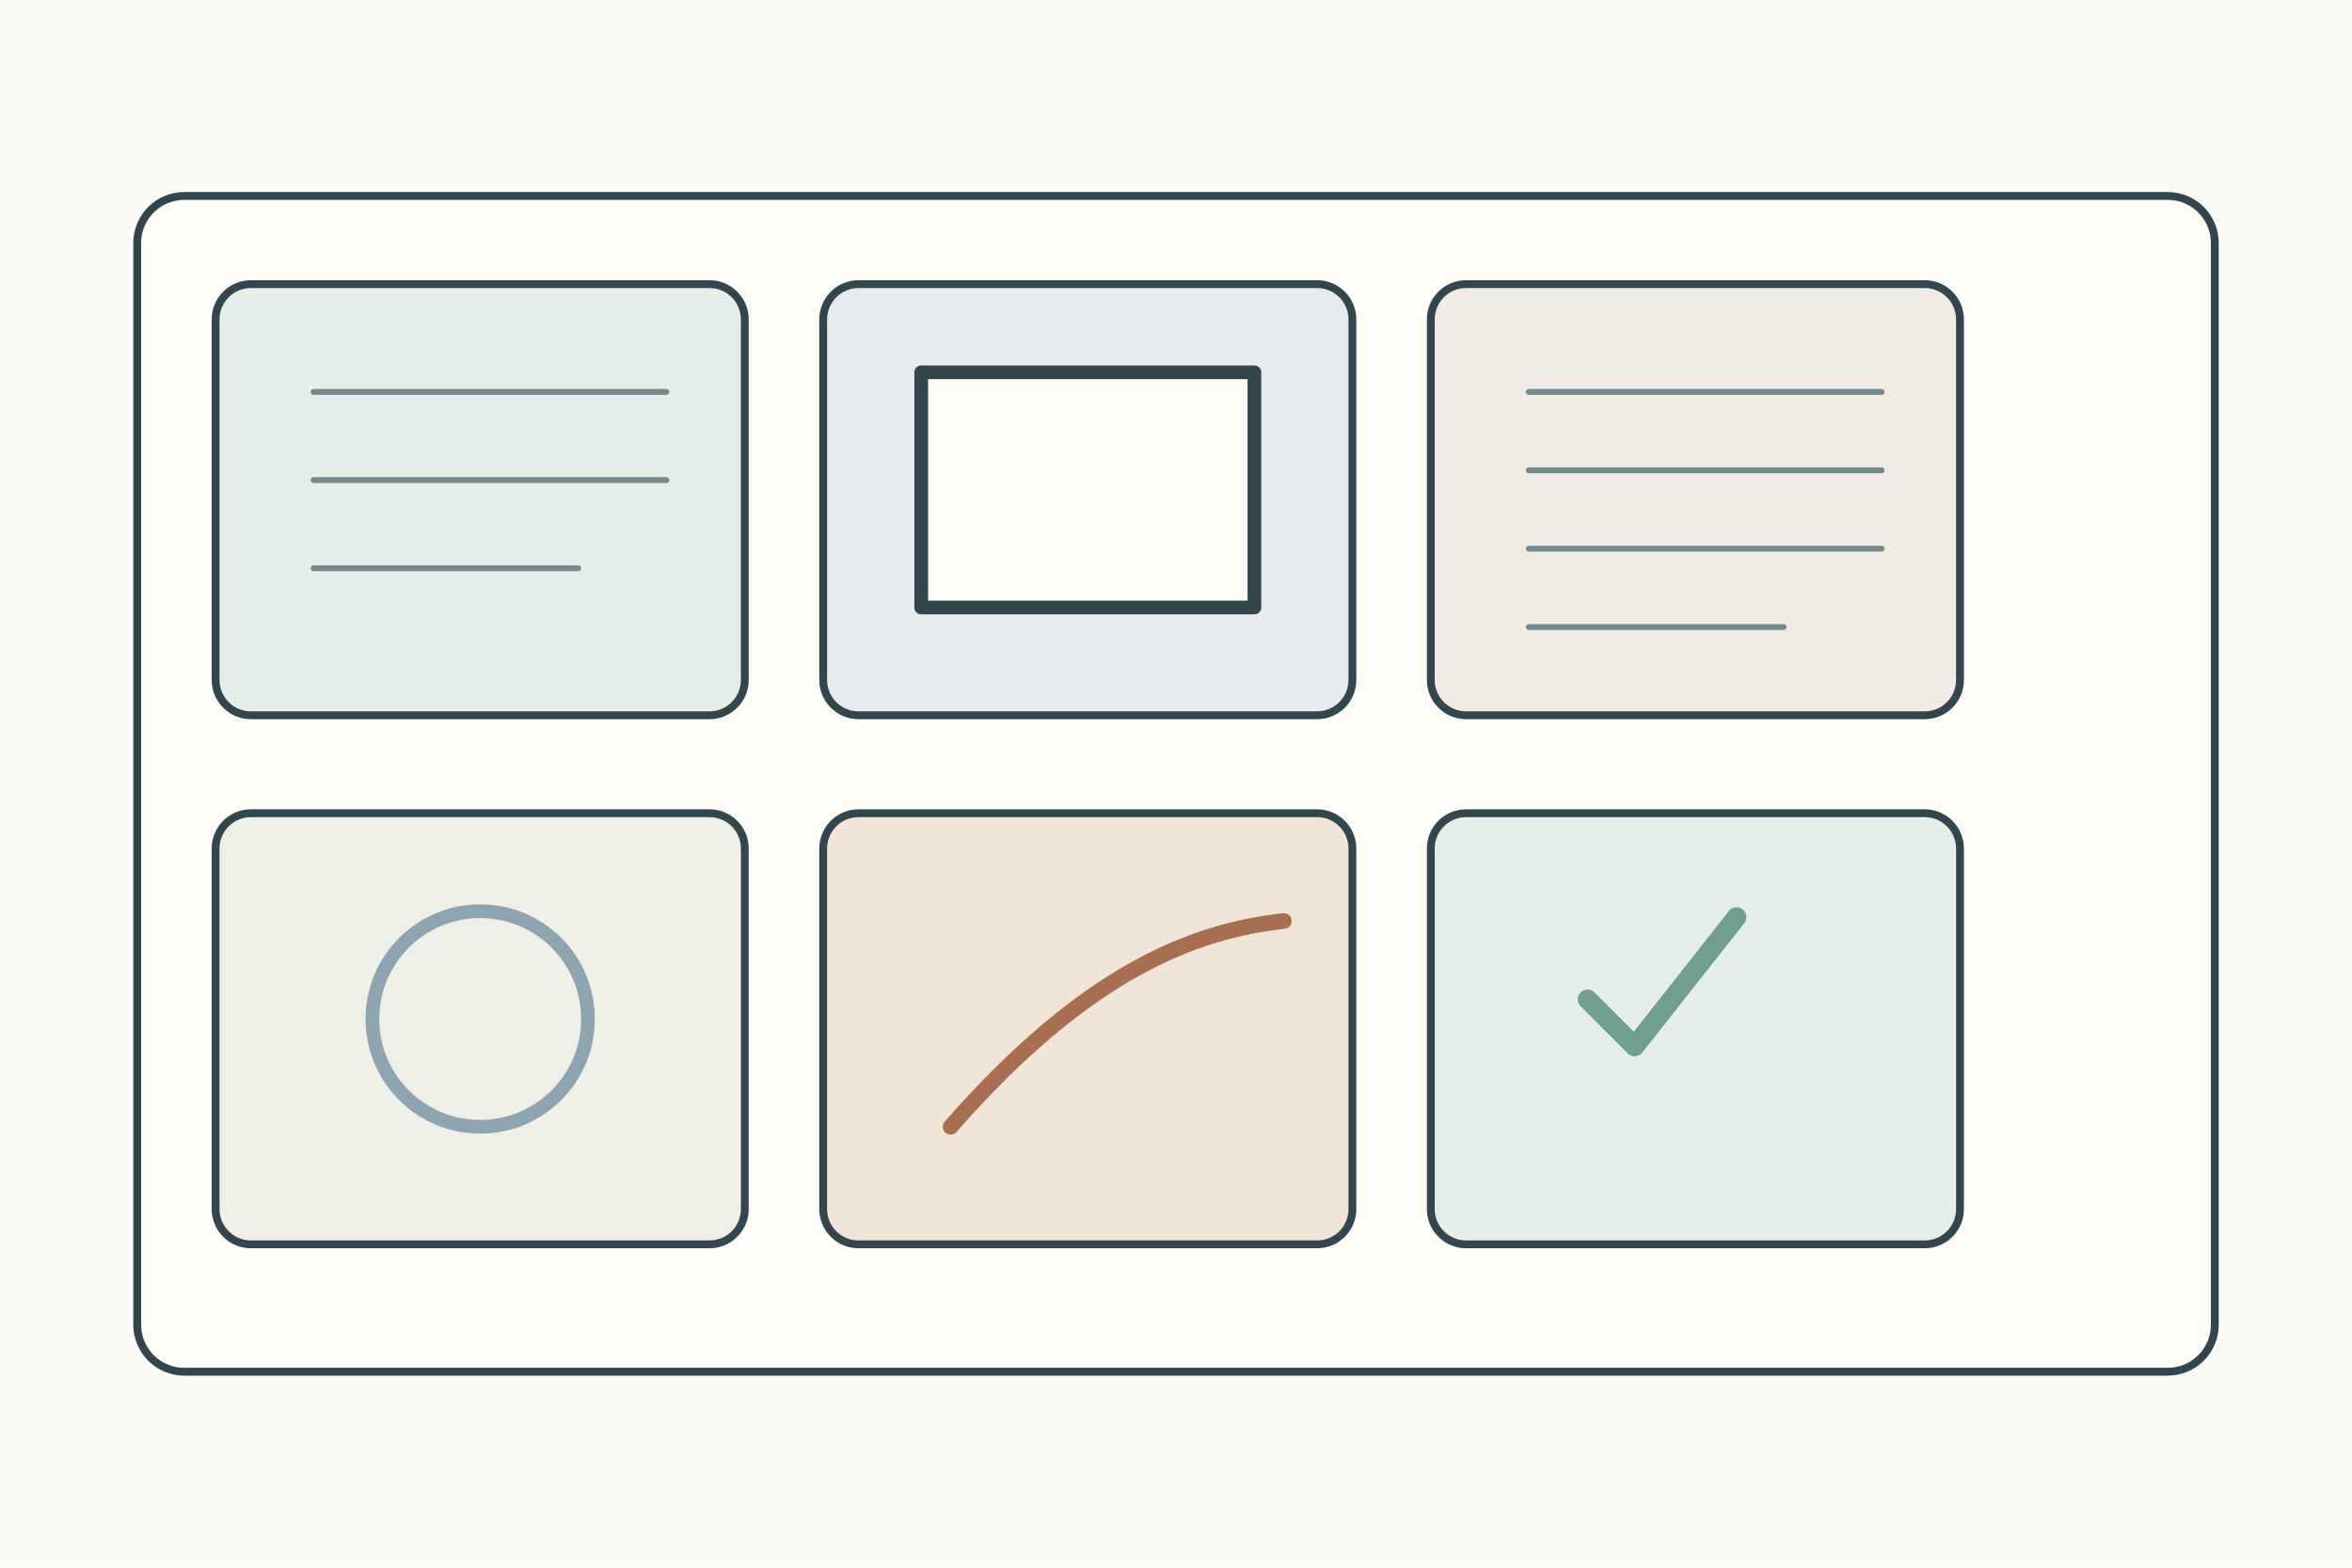
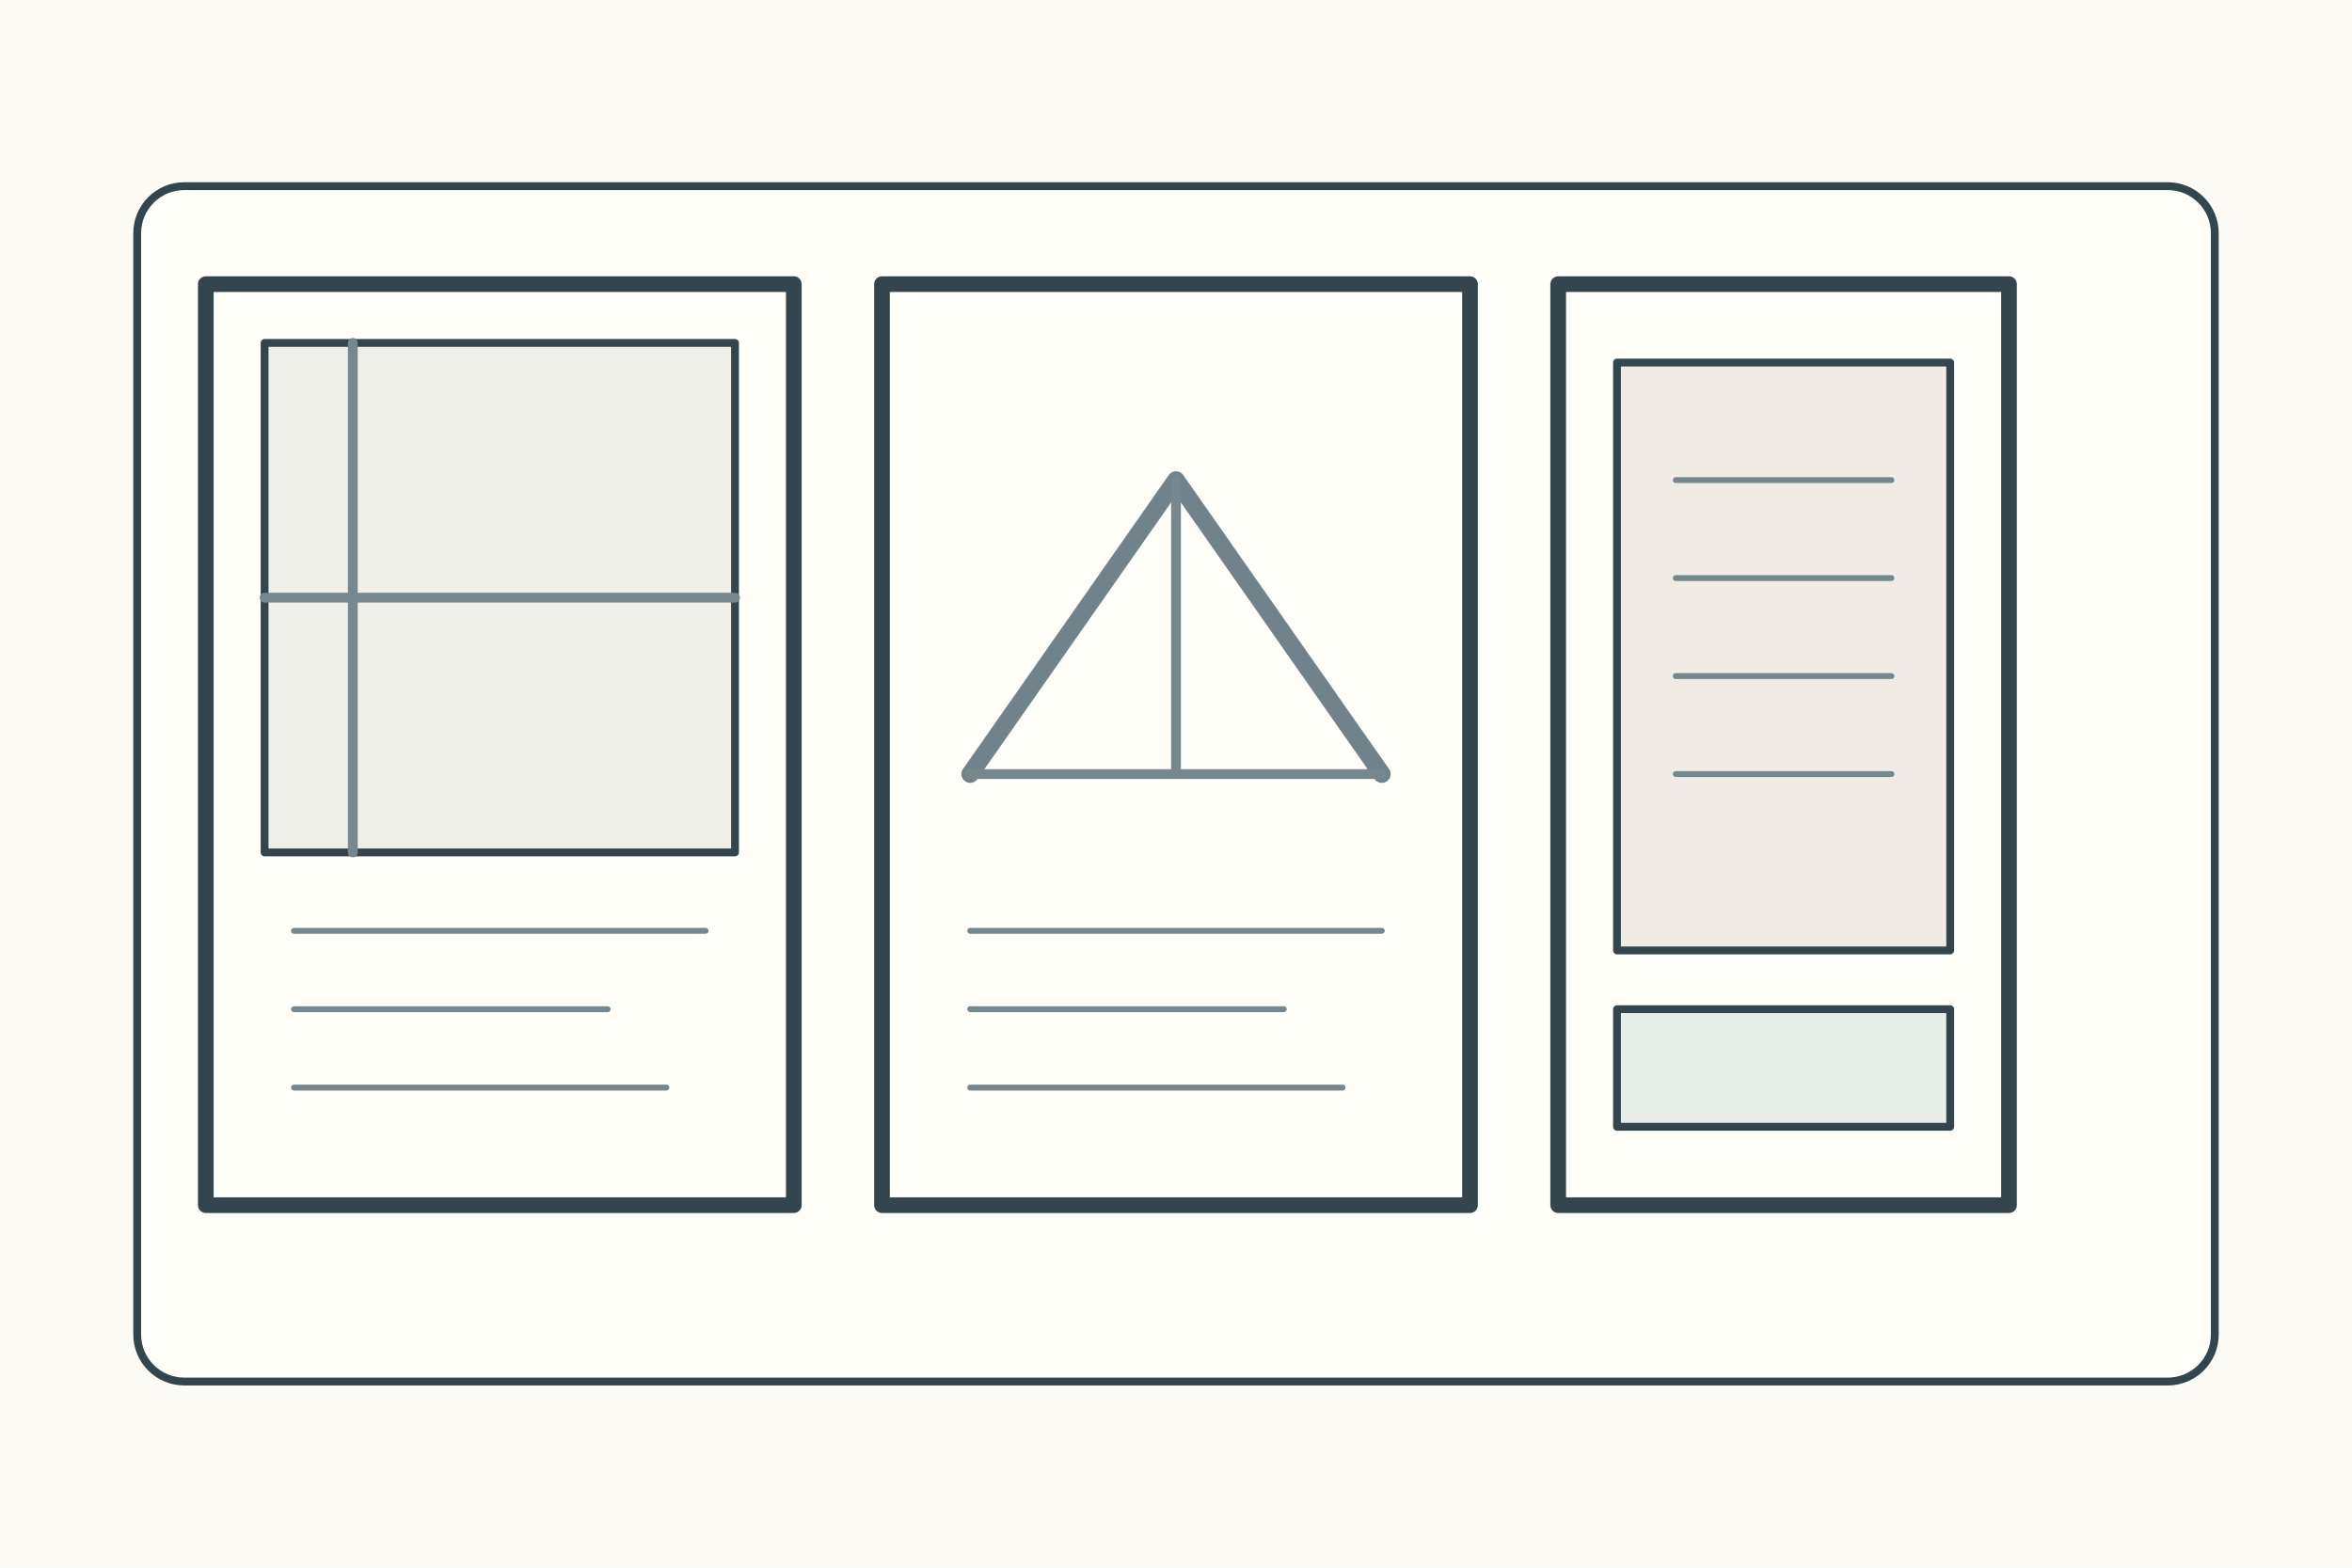
<svg xmlns="http://www.w3.org/2000/svg" width="1200" height="800">
  <rect width="1200" height="800" fill="#fbfaf4" />
  <g stroke="#34464d" stroke-width="4" fill="none" stroke-linecap="round" stroke-linejoin="round">
-     <rect x="70" y="100" width="1060" height="600" rx="24" fill="#fffef9" />
-     <g transform="translate(110 145)">
-       <g>
-         <rect width="270" height="220" rx="18" fill="#e5eee8" />
-         <path d="M50 55h180M50 100h180M50 145h135" stroke="#75888d" stroke-width="3" />
-       </g>
-       <g transform="translate(310 0)">
-         <rect width="270" height="220" rx="18" fill="#e7ebef" />
-         <rect x="50" y="45" width="170" height="120" fill="#fffef9" stroke-width="7" />
-       </g>
-       <g transform="translate(620 0)">
-         <rect width="270" height="220" rx="18" fill="#f0ece5" />
-         <path d="M50 55h180M50 95h180M50 135h180M50 175h130" stroke="#75888d" stroke-width="3" />
-       </g>
-       <g transform="translate(0 270)">
-         <rect width="270" height="220" rx="18" fill="#eef0e8" />
-         <circle cx="135" cy="105" r="55" fill="none" stroke="#8ea4b0" stroke-width="7" />
-       </g>
-       <g transform="translate(310 270)">
-         <rect width="270" height="220" rx="18" fill="#f0e5d7" />
-         <path d="M65 160c70-80 125-100 170-105" stroke="#a66f50" stroke-width="8" />
-       </g>
-       <g transform="translate(620 270)">
-         <rect width="270" height="220" rx="18" fill="#e5eee8" />
-         <path d="M80 95l24 24 52-66" stroke="#6f9f8d" stroke-width="10" />
-       </g>
+     <rect x="70" y="95" width="1060" height="610" rx="24" fill="#fffef9" />
+     <g transform="translate(105 145)">
+       <rect width="300" height="470" fill="#fffef9" stroke-width="8" />
+       <rect x="30" y="30" width="240" height="260" fill="#eef0e8" />
+       <path d="M75 30v260M30 160h240" stroke="#75888d" stroke-width="5" />
+       <path d="M45 330h210M45 370h160M45 410h190" stroke="#75888d" stroke-width="3" />
+     </g>
+     <g transform="translate(450 145)">
+       <rect width="300" height="470" fill="#fffef9" stroke-width="8" />
+       <path d="M45 250L150 100l105 150" stroke="#71838a" stroke-width="9" />
+       <path d="M45 250h210M150 100v150" stroke="#75888d" stroke-width="5" />
+       <path d="M45 330h210M45 370h160M45 410h190" stroke="#75888d" stroke-width="3" />
+     </g>
+     <g transform="translate(795 145)">
+       <rect width="230" height="470" fill="#fffef9" stroke-width="8" />
+       <rect x="30" y="40" width="170" height="300" fill="#f0ece5" />
+       <path d="M60 100h110M60 150h110M60 200h110M60 250h110" stroke="#75888d" stroke-width="3" />
+       <rect x="30" y="370" width="170" height="60" fill="#e7eee9" />
    </g>
  </g>
</svg>
